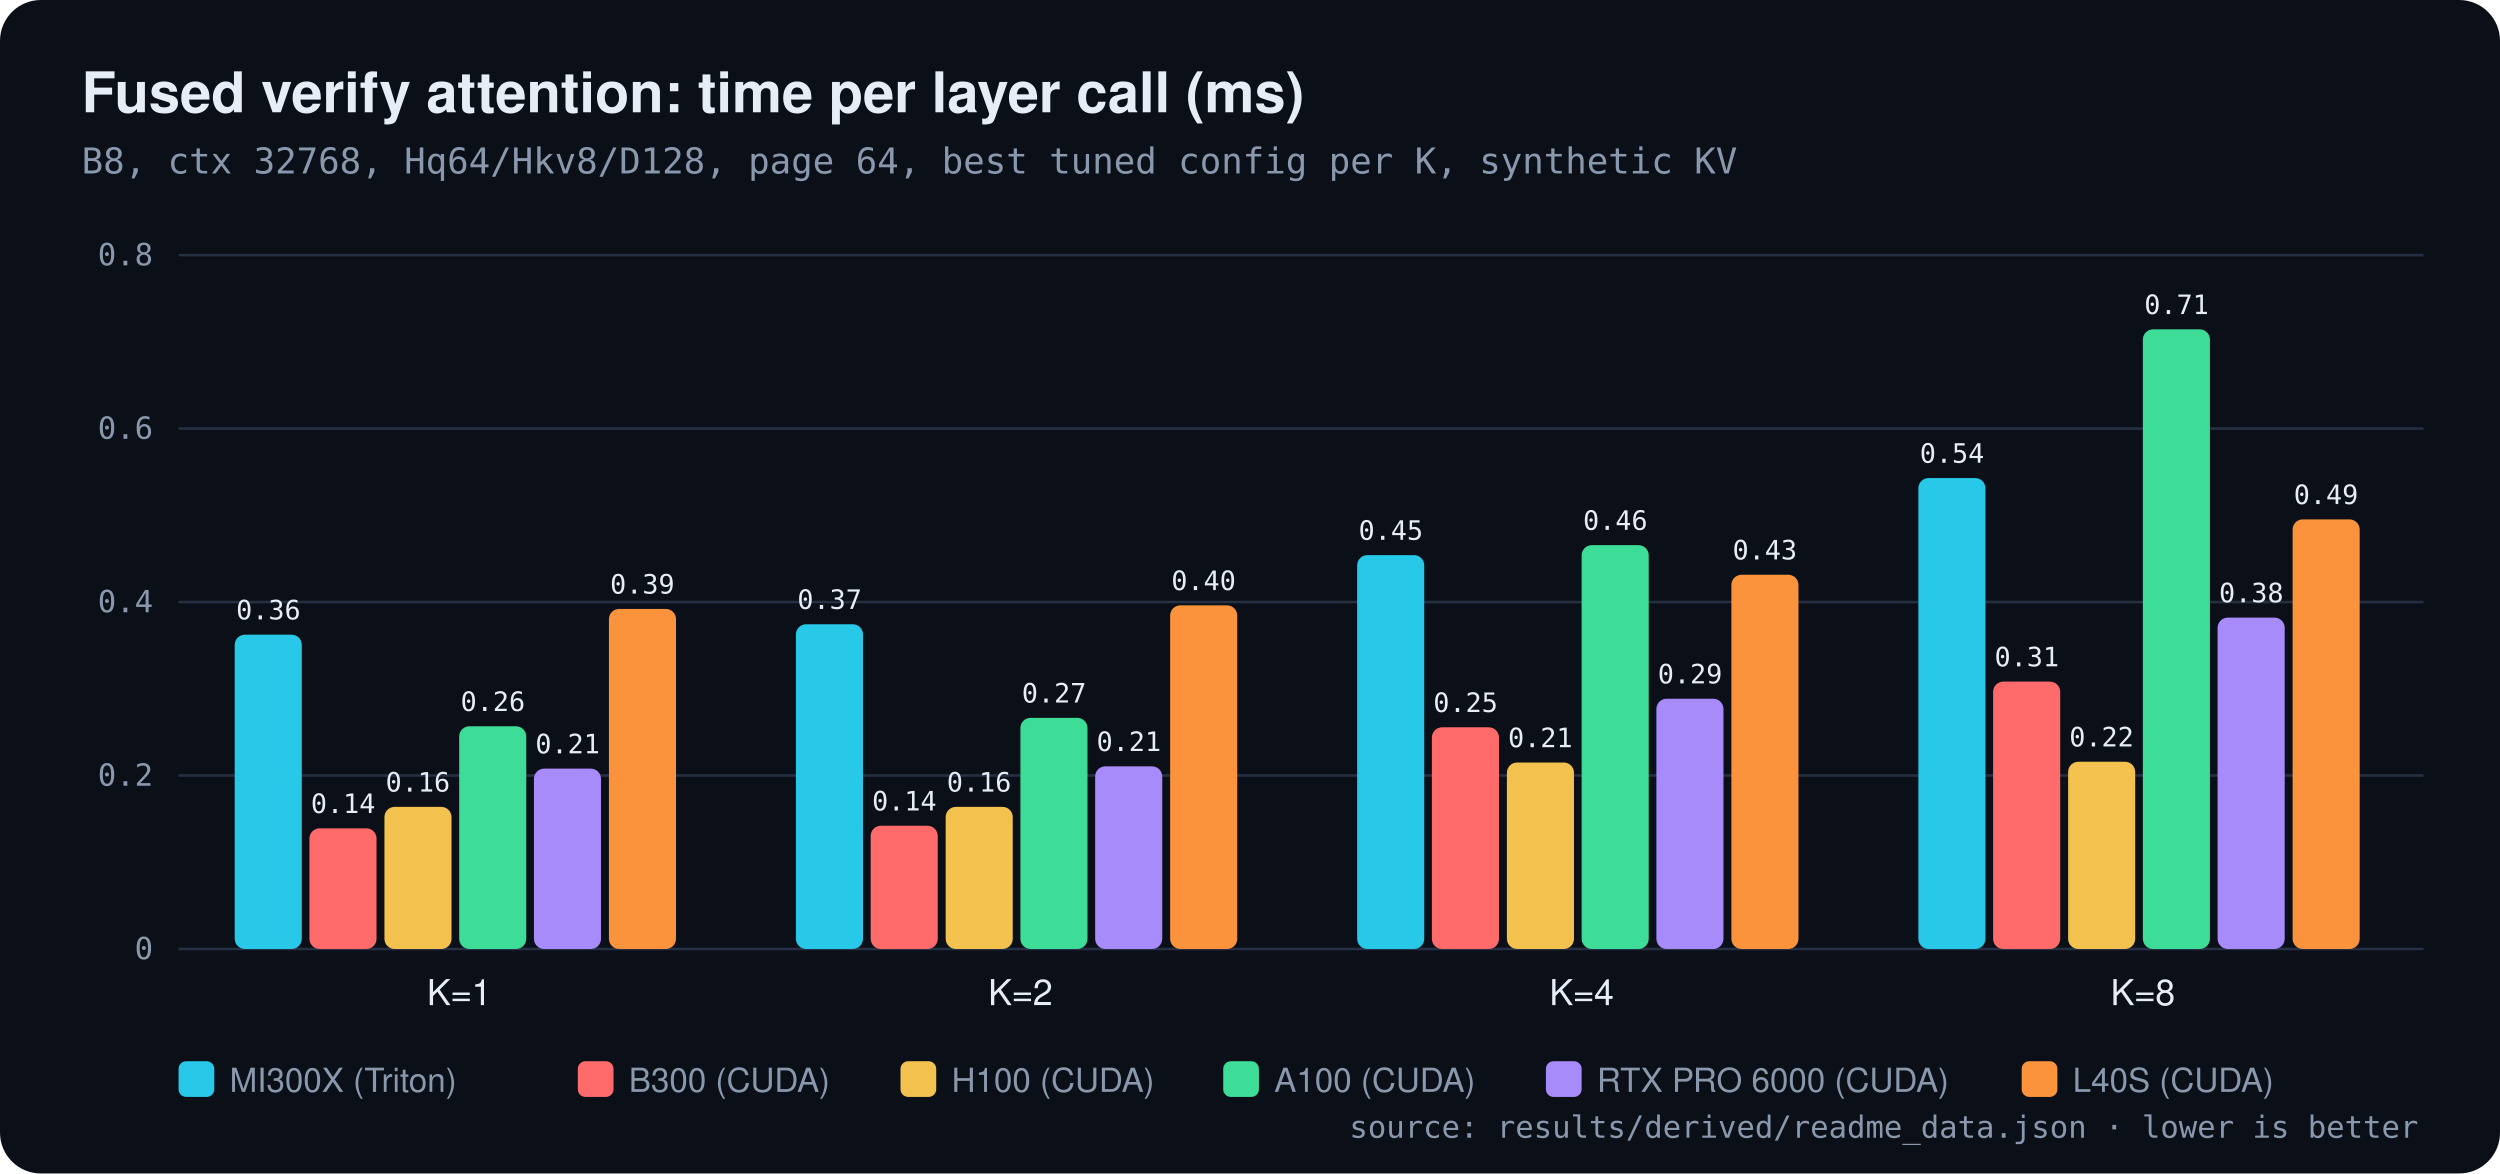
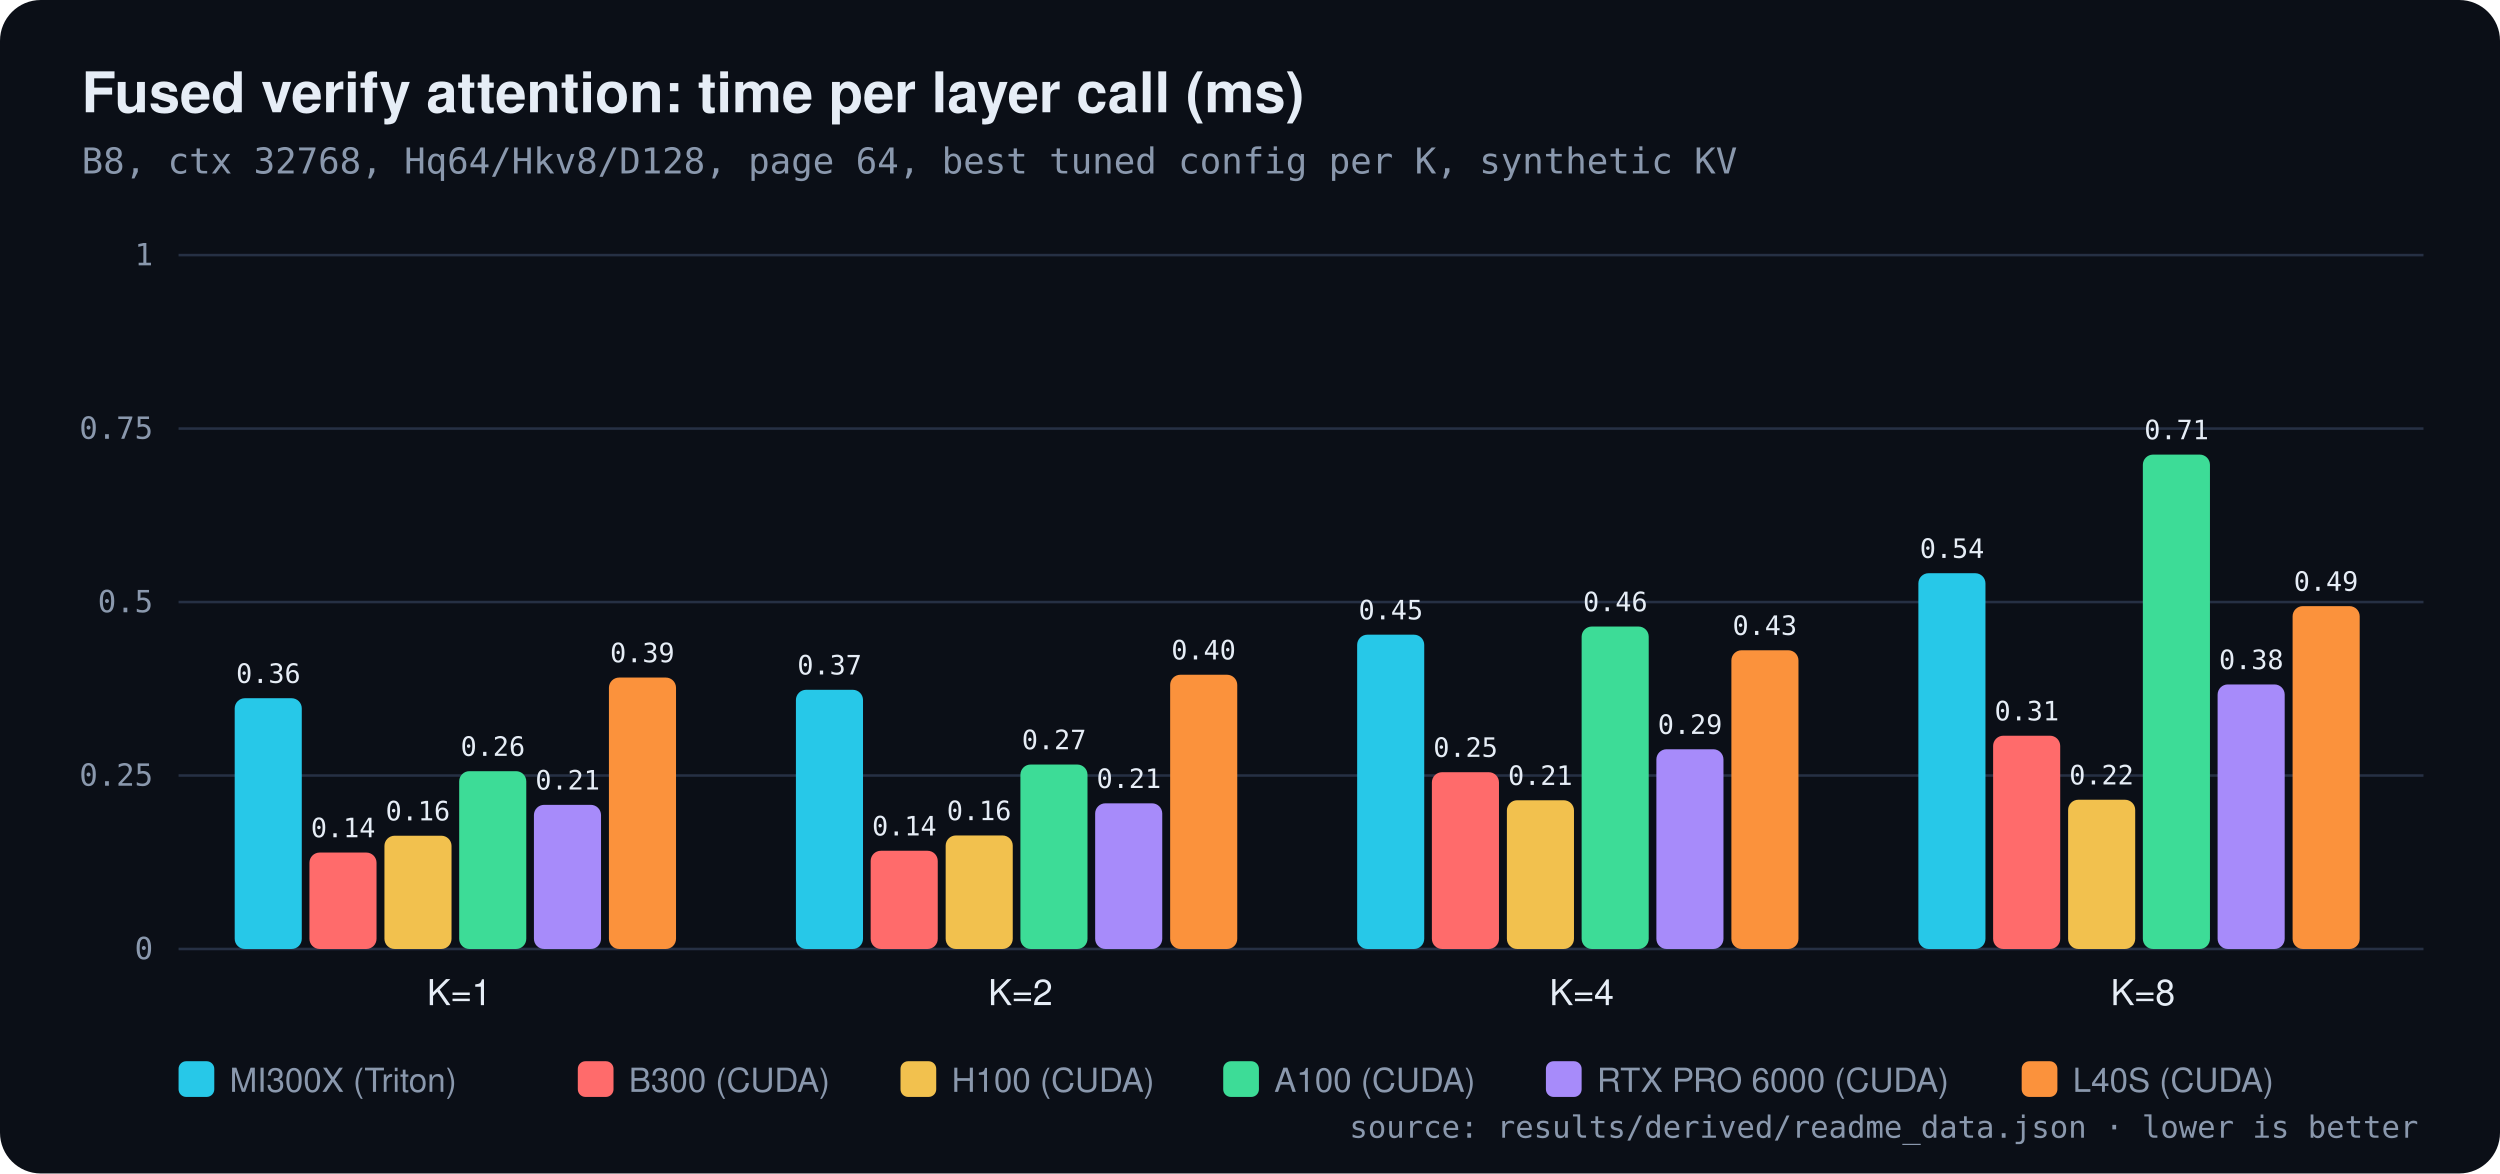
<svg xmlns="http://www.w3.org/2000/svg" viewBox="0 0 980 460" width="980" height="460" role="img" aria-label="Fused verify attention: time per layer call (ms)">
  <rect width="980" height="460" rx="16" fill="#0b0f17" />
  <text x="32" y="44" font-family="ui-sans-serif,system-ui,-apple-system,'Segoe UI',Helvetica,Arial,sans-serif" font-weight="700" font-size="22" fill="#e6edf6">Fused verify attention: time per layer call (ms)</text>
  <text x="32" y="68" font-family="ui-monospace,SFMono-Regular,Menlo,Consolas,monospace" font-size="14" fill="#8a98ad">B8, ctx 32768, Hq64/Hkv8/D128, page 64, best tuned config per K, synthetic KV</text>
  <line x1="70" x2="950" y1="372" y2="372" stroke="#263044" />
  <text x="60" y="376" text-anchor="end" font-family="ui-monospace,SFMono-Regular,Menlo,Consolas,monospace" font-size="12" fill="#8a98ad">0</text>
  <line x1="70" x2="950" y1="304" y2="304" stroke="#263044" />
-   <text x="60" y="308" text-anchor="end" font-family="ui-monospace,SFMono-Regular,Menlo,Consolas,monospace" font-size="12" fill="#8a98ad">0.2</text>
+   <text x="60" y="308" text-anchor="end" font-family="ui-monospace,SFMono-Regular,Menlo,Consolas,monospace" font-size="12" fill="#8a98ad">0.25</text>
  <line x1="70" x2="950" y1="236" y2="236" stroke="#263044" />
-   <text x="60" y="240" text-anchor="end" font-family="ui-monospace,SFMono-Regular,Menlo,Consolas,monospace" font-size="12" fill="#8a98ad">0.4</text>
+   <text x="60" y="240" text-anchor="end" font-family="ui-monospace,SFMono-Regular,Menlo,Consolas,monospace" font-size="12" fill="#8a98ad">0.5</text>
  <line x1="70" x2="950" y1="168" y2="168" stroke="#263044" />
-   <text x="60" y="172" text-anchor="end" font-family="ui-monospace,SFMono-Regular,Menlo,Consolas,monospace" font-size="12" fill="#8a98ad">0.6</text>
+   <text x="60" y="172" text-anchor="end" font-family="ui-monospace,SFMono-Regular,Menlo,Consolas,monospace" font-size="12" fill="#8a98ad">0.75</text>
  <line x1="70" x2="950" y1="100" y2="100" stroke="#263044" />
-   <text x="60" y="104" text-anchor="end" font-family="ui-monospace,SFMono-Regular,Menlo,Consolas,monospace" font-size="12" fill="#8a98ad">0.8</text>
-   <rect x="92.0" y="248.8" width="26.3" height="123.2" rx="4" fill="#27c8e8" />
-   <text x="105.2" y="242.8" text-anchor="middle" font-family="ui-monospace,SFMono-Regular,Menlo,Consolas,monospace" font-size="10.5" fill="#e6edf6">0.36</text>
-   <rect x="121.3" y="324.7" width="26.3" height="47.3" rx="4" fill="#ff6b6b" />
-   <text x="134.5" y="318.7" text-anchor="middle" font-family="ui-monospace,SFMono-Regular,Menlo,Consolas,monospace" font-size="10.5" fill="#e6edf6">0.14</text>
-   <rect x="150.7" y="316.3" width="26.3" height="55.7" rx="4" fill="#f2c14e" />
-   <text x="163.8" y="310.3" text-anchor="middle" font-family="ui-monospace,SFMono-Regular,Menlo,Consolas,monospace" font-size="10.5" fill="#e6edf6">0.16</text>
-   <rect x="180.0" y="284.7" width="26.3" height="87.3" rx="4" fill="#3ddc97" />
-   <text x="193.2" y="278.7" text-anchor="middle" font-family="ui-monospace,SFMono-Regular,Menlo,Consolas,monospace" font-size="10.5" fill="#e6edf6">0.26</text>
-   <rect x="209.3" y="301.3" width="26.3" height="70.7" rx="4" fill="#a78bfa" />
-   <text x="222.5" y="295.3" text-anchor="middle" font-family="ui-monospace,SFMono-Regular,Menlo,Consolas,monospace" font-size="10.5" fill="#e6edf6">0.21</text>
-   <rect x="238.7" y="238.7" width="26.3" height="133.3" rx="4" fill="#fb923c" />
-   <text x="251.8" y="232.7" text-anchor="middle" font-family="ui-monospace,SFMono-Regular,Menlo,Consolas,monospace" font-size="10.5" fill="#e6edf6">0.39</text>
+   <text x="60" y="104" text-anchor="end" font-family="ui-monospace,SFMono-Regular,Menlo,Consolas,monospace" font-size="12" fill="#8a98ad">1</text>
+   <rect x="92.0" y="273.7" width="26.3" height="98.3" rx="4" fill="#27c8e8" />
+   <text x="105.2" y="267.7" text-anchor="middle" font-family="ui-monospace,SFMono-Regular,Menlo,Consolas,monospace" font-size="10.5" fill="#e6edf6">0.36</text>
+   <rect x="121.3" y="334.2" width="26.3" height="37.8" rx="4" fill="#ff6b6b" />
+   <text x="134.5" y="328.2" text-anchor="middle" font-family="ui-monospace,SFMono-Regular,Menlo,Consolas,monospace" font-size="10.5" fill="#e6edf6">0.14</text>
+   <rect x="150.7" y="327.6" width="26.3" height="44.4" rx="4" fill="#f2c14e" />
+   <text x="163.8" y="321.6" text-anchor="middle" font-family="ui-monospace,SFMono-Regular,Menlo,Consolas,monospace" font-size="10.5" fill="#e6edf6">0.16</text>
+   <rect x="180.0" y="302.3" width="26.3" height="69.7" rx="4" fill="#3ddc97" />
+   <text x="193.2" y="296.3" text-anchor="middle" font-family="ui-monospace,SFMono-Regular,Menlo,Consolas,monospace" font-size="10.5" fill="#e6edf6">0.26</text>
+   <rect x="209.3" y="315.5" width="26.3" height="56.5" rx="4" fill="#a78bfa" />
+   <text x="222.5" y="309.5" text-anchor="middle" font-family="ui-monospace,SFMono-Regular,Menlo,Consolas,monospace" font-size="10.5" fill="#e6edf6">0.21</text>
+   <rect x="238.7" y="265.6" width="26.3" height="106.4" rx="4" fill="#fb923c" />
+   <text x="251.8" y="259.6" text-anchor="middle" font-family="ui-monospace,SFMono-Regular,Menlo,Consolas,monospace" font-size="10.5" fill="#e6edf6">0.39</text>
  <text x="180" y="394" text-anchor="middle" font-family="ui-sans-serif,system-ui,-apple-system,'Segoe UI',Helvetica,Arial,sans-serif" font-size="14" fill="#e6edf6">K=1</text>
-   <rect x="312.0" y="244.7" width="26.3" height="127.3" rx="4" fill="#27c8e8" />
-   <text x="325.2" y="238.7" text-anchor="middle" font-family="ui-monospace,SFMono-Regular,Menlo,Consolas,monospace" font-size="10.5" fill="#e6edf6">0.37</text>
-   <rect x="341.3" y="323.7" width="26.3" height="48.3" rx="4" fill="#ff6b6b" />
-   <text x="354.5" y="317.7" text-anchor="middle" font-family="ui-monospace,SFMono-Regular,Menlo,Consolas,monospace" font-size="10.5" fill="#e6edf6">0.14</text>
-   <rect x="370.7" y="316.3" width="26.3" height="55.7" rx="4" fill="#f2c14e" />
-   <text x="383.8" y="310.3" text-anchor="middle" font-family="ui-monospace,SFMono-Regular,Menlo,Consolas,monospace" font-size="10.5" fill="#e6edf6">0.16</text>
-   <rect x="400.0" y="281.4" width="26.3" height="90.6" rx="4" fill="#3ddc97" />
-   <text x="413.2" y="275.4" text-anchor="middle" font-family="ui-monospace,SFMono-Regular,Menlo,Consolas,monospace" font-size="10.5" fill="#e6edf6">0.27</text>
-   <rect x="429.3" y="300.4" width="26.3" height="71.6" rx="4" fill="#a78bfa" />
-   <text x="442.5" y="294.4" text-anchor="middle" font-family="ui-monospace,SFMono-Regular,Menlo,Consolas,monospace" font-size="10.5" fill="#e6edf6">0.21</text>
-   <rect x="458.7" y="237.3" width="26.3" height="134.7" rx="4" fill="#fb923c" />
-   <text x="471.8" y="231.3" text-anchor="middle" font-family="ui-monospace,SFMono-Regular,Menlo,Consolas,monospace" font-size="10.5" fill="#e6edf6">0.40</text>
+   <rect x="312.0" y="270.4" width="26.3" height="101.6" rx="4" fill="#27c8e8" />
+   <text x="325.2" y="264.4" text-anchor="middle" font-family="ui-monospace,SFMono-Regular,Menlo,Consolas,monospace" font-size="10.5" fill="#e6edf6">0.37</text>
+   <rect x="341.3" y="333.5" width="26.3" height="38.5" rx="4" fill="#ff6b6b" />
+   <text x="354.5" y="327.5" text-anchor="middle" font-family="ui-monospace,SFMono-Regular,Menlo,Consolas,monospace" font-size="10.5" fill="#e6edf6">0.14</text>
+   <rect x="370.7" y="327.5" width="26.3" height="44.5" rx="4" fill="#f2c14e" />
+   <text x="383.8" y="321.5" text-anchor="middle" font-family="ui-monospace,SFMono-Regular,Menlo,Consolas,monospace" font-size="10.5" fill="#e6edf6">0.16</text>
+   <rect x="400.0" y="299.7" width="26.3" height="72.3" rx="4" fill="#3ddc97" />
+   <text x="413.2" y="293.7" text-anchor="middle" font-family="ui-monospace,SFMono-Regular,Menlo,Consolas,monospace" font-size="10.5" fill="#e6edf6">0.27</text>
+   <rect x="429.3" y="314.9" width="26.3" height="57.1" rx="4" fill="#a78bfa" />
+   <text x="442.5" y="308.9" text-anchor="middle" font-family="ui-monospace,SFMono-Regular,Menlo,Consolas,monospace" font-size="10.5" fill="#e6edf6">0.21</text>
+   <rect x="458.7" y="264.5" width="26.3" height="107.5" rx="4" fill="#fb923c" />
+   <text x="471.8" y="258.5" text-anchor="middle" font-family="ui-monospace,SFMono-Regular,Menlo,Consolas,monospace" font-size="10.5" fill="#e6edf6">0.40</text>
  <text x="400" y="394" text-anchor="middle" font-family="ui-sans-serif,system-ui,-apple-system,'Segoe UI',Helvetica,Arial,sans-serif" font-size="14" fill="#e6edf6">K=2</text>
-   <rect x="532.0" y="217.6" width="26.3" height="154.4" rx="4" fill="#27c8e8" />
-   <text x="545.2" y="211.6" text-anchor="middle" font-family="ui-monospace,SFMono-Regular,Menlo,Consolas,monospace" font-size="10.5" fill="#e6edf6">0.45</text>
-   <rect x="561.3" y="285.1" width="26.3" height="86.9" rx="4" fill="#ff6b6b" />
-   <text x="574.5" y="279.1" text-anchor="middle" font-family="ui-monospace,SFMono-Regular,Menlo,Consolas,monospace" font-size="10.5" fill="#e6edf6">0.25</text>
-   <rect x="590.7" y="298.9" width="26.3" height="73.1" rx="4" fill="#f2c14e" />
-   <text x="603.8" y="292.9" text-anchor="middle" font-family="ui-monospace,SFMono-Regular,Menlo,Consolas,monospace" font-size="10.5" fill="#e6edf6">0.21</text>
-   <rect x="620.0" y="213.7" width="26.3" height="158.3" rx="4" fill="#3ddc97" />
-   <text x="633.2" y="207.7" text-anchor="middle" font-family="ui-monospace,SFMono-Regular,Menlo,Consolas,monospace" font-size="10.5" fill="#e6edf6">0.46</text>
-   <rect x="649.3" y="273.9" width="26.3" height="98.1" rx="4" fill="#a78bfa" />
-   <text x="662.5" y="267.9" text-anchor="middle" font-family="ui-monospace,SFMono-Regular,Menlo,Consolas,monospace" font-size="10.5" fill="#e6edf6">0.29</text>
-   <rect x="678.7" y="225.3" width="26.3" height="146.7" rx="4" fill="#fb923c" />
-   <text x="691.8" y="219.3" text-anchor="middle" font-family="ui-monospace,SFMono-Regular,Menlo,Consolas,monospace" font-size="10.5" fill="#e6edf6">0.43</text>
+   <rect x="532.0" y="248.8" width="26.3" height="123.2" rx="4" fill="#27c8e8" />
+   <text x="545.2" y="242.8" text-anchor="middle" font-family="ui-monospace,SFMono-Regular,Menlo,Consolas,monospace" font-size="10.5" fill="#e6edf6">0.45</text>
+   <rect x="561.3" y="302.7" width="26.3" height="69.3" rx="4" fill="#ff6b6b" />
+   <text x="574.5" y="296.7" text-anchor="middle" font-family="ui-monospace,SFMono-Regular,Menlo,Consolas,monospace" font-size="10.5" fill="#e6edf6">0.25</text>
+   <rect x="590.7" y="313.7" width="26.3" height="58.3" rx="4" fill="#f2c14e" />
+   <text x="603.8" y="307.7" text-anchor="middle" font-family="ui-monospace,SFMono-Regular,Menlo,Consolas,monospace" font-size="10.5" fill="#e6edf6">0.21</text>
+   <rect x="620.0" y="245.6" width="26.3" height="126.4" rx="4" fill="#3ddc97" />
+   <text x="633.2" y="239.6" text-anchor="middle" font-family="ui-monospace,SFMono-Regular,Menlo,Consolas,monospace" font-size="10.5" fill="#e6edf6">0.46</text>
+   <rect x="649.3" y="293.7" width="26.3" height="78.3" rx="4" fill="#a78bfa" />
+   <text x="662.5" y="287.7" text-anchor="middle" font-family="ui-monospace,SFMono-Regular,Menlo,Consolas,monospace" font-size="10.5" fill="#e6edf6">0.29</text>
+   <rect x="678.7" y="254.9" width="26.3" height="117.1" rx="4" fill="#fb923c" />
+   <text x="691.8" y="248.9" text-anchor="middle" font-family="ui-monospace,SFMono-Regular,Menlo,Consolas,monospace" font-size="10.5" fill="#e6edf6">0.43</text>
  <text x="620" y="394" text-anchor="middle" font-family="ui-sans-serif,system-ui,-apple-system,'Segoe UI',Helvetica,Arial,sans-serif" font-size="14" fill="#e6edf6">K=4</text>
-   <rect x="752.0" y="187.4" width="26.3" height="184.6" rx="4" fill="#27c8e8" />
-   <text x="765.2" y="181.4" text-anchor="middle" font-family="ui-monospace,SFMono-Regular,Menlo,Consolas,monospace" font-size="10.5" fill="#e6edf6">0.54</text>
-   <rect x="781.3" y="267.2" width="26.3" height="104.8" rx="4" fill="#ff6b6b" />
-   <text x="794.5" y="261.2" text-anchor="middle" font-family="ui-monospace,SFMono-Regular,Menlo,Consolas,monospace" font-size="10.5" fill="#e6edf6">0.31</text>
-   <rect x="810.7" y="298.6" width="26.3" height="73.4" rx="4" fill="#f2c14e" />
-   <text x="823.8" y="292.6" text-anchor="middle" font-family="ui-monospace,SFMono-Regular,Menlo,Consolas,monospace" font-size="10.5" fill="#e6edf6">0.22</text>
-   <rect x="840.0" y="129.1" width="26.3" height="242.9" rx="4" fill="#3ddc97" />
-   <text x="853.2" y="123.1" text-anchor="middle" font-family="ui-monospace,SFMono-Regular,Menlo,Consolas,monospace" font-size="10.5" fill="#e6edf6">0.71</text>
-   <rect x="869.3" y="242.1" width="26.3" height="129.9" rx="4" fill="#a78bfa" />
-   <text x="882.5" y="236.1" text-anchor="middle" font-family="ui-monospace,SFMono-Regular,Menlo,Consolas,monospace" font-size="10.5" fill="#e6edf6">0.38</text>
-   <rect x="898.7" y="203.6" width="26.3" height="168.4" rx="4" fill="#fb923c" />
-   <text x="911.8" y="197.6" text-anchor="middle" font-family="ui-monospace,SFMono-Regular,Menlo,Consolas,monospace" font-size="10.5" fill="#e6edf6">0.49</text>
+   <rect x="752.0" y="224.7" width="26.3" height="147.3" rx="4" fill="#27c8e8" />
+   <text x="765.2" y="218.7" text-anchor="middle" font-family="ui-monospace,SFMono-Regular,Menlo,Consolas,monospace" font-size="10.5" fill="#e6edf6">0.54</text>
+   <rect x="781.3" y="288.4" width="26.3" height="83.6" rx="4" fill="#ff6b6b" />
+   <text x="794.5" y="282.4" text-anchor="middle" font-family="ui-monospace,SFMono-Regular,Menlo,Consolas,monospace" font-size="10.5" fill="#e6edf6">0.31</text>
+   <rect x="810.7" y="313.5" width="26.3" height="58.5" rx="4" fill="#f2c14e" />
+   <text x="823.8" y="307.5" text-anchor="middle" font-family="ui-monospace,SFMono-Regular,Menlo,Consolas,monospace" font-size="10.5" fill="#e6edf6">0.22</text>
+   <rect x="840.0" y="178.2" width="26.3" height="193.8" rx="4" fill="#3ddc97" />
+   <text x="853.2" y="172.2" text-anchor="middle" font-family="ui-monospace,SFMono-Regular,Menlo,Consolas,monospace" font-size="10.5" fill="#e6edf6">0.71</text>
+   <rect x="869.3" y="268.3" width="26.3" height="103.7" rx="4" fill="#a78bfa" />
+   <text x="882.5" y="262.3" text-anchor="middle" font-family="ui-monospace,SFMono-Regular,Menlo,Consolas,monospace" font-size="10.5" fill="#e6edf6">0.38</text>
+   <rect x="898.7" y="237.6" width="26.3" height="134.4" rx="4" fill="#fb923c" />
+   <text x="911.8" y="231.6" text-anchor="middle" font-family="ui-monospace,SFMono-Regular,Menlo,Consolas,monospace" font-size="10.5" fill="#e6edf6">0.49</text>
  <text x="840" y="394" text-anchor="middle" font-family="ui-sans-serif,system-ui,-apple-system,'Segoe UI',Helvetica,Arial,sans-serif" font-size="14" fill="#e6edf6">K=8</text>
  <rect x="70" y="416" width="14" height="14" rx="3" fill="#27c8e8" />
  <text x="90" y="428" font-family="ui-sans-serif,system-ui,-apple-system,'Segoe UI',Helvetica,Arial,sans-serif" font-size="13" fill="#8a98ad">MI300X (Triton)</text>
  <rect x="226.5" y="416" width="14" height="14" rx="3" fill="#ff6b6b" />
  <text x="246.5" y="428" font-family="ui-sans-serif,system-ui,-apple-system,'Segoe UI',Helvetica,Arial,sans-serif" font-size="13" fill="#8a98ad">B300 (CUDA)</text>
  <rect x="353.0" y="416" width="14" height="14" rx="3" fill="#f2c14e" />
  <text x="373.0" y="428" font-family="ui-sans-serif,system-ui,-apple-system,'Segoe UI',Helvetica,Arial,sans-serif" font-size="13" fill="#8a98ad">H100 (CUDA)</text>
  <rect x="479.5" y="416" width="14" height="14" rx="3" fill="#3ddc97" />
  <text x="499.5" y="428" font-family="ui-sans-serif,system-ui,-apple-system,'Segoe UI',Helvetica,Arial,sans-serif" font-size="13" fill="#8a98ad">A100 (CUDA)</text>
  <rect x="606.0" y="416" width="14" height="14" rx="3" fill="#a78bfa" />
  <text x="626.0" y="428" font-family="ui-sans-serif,system-ui,-apple-system,'Segoe UI',Helvetica,Arial,sans-serif" font-size="13" fill="#8a98ad">RTX PRO 6000 (CUDA)</text>
  <rect x="792.5" y="416" width="14" height="14" rx="3" fill="#fb923c" />
  <text x="812.5" y="428" font-family="ui-sans-serif,system-ui,-apple-system,'Segoe UI',Helvetica,Arial,sans-serif" font-size="13" fill="#8a98ad">L40S (CUDA)</text>
  <text x="948" y="446" text-anchor="end" font-family="ui-monospace,SFMono-Regular,Menlo,Consolas,monospace" font-size="12" fill="#8a98ad">source: results/derived/readme_data.json · lower is better</text>
</svg>
